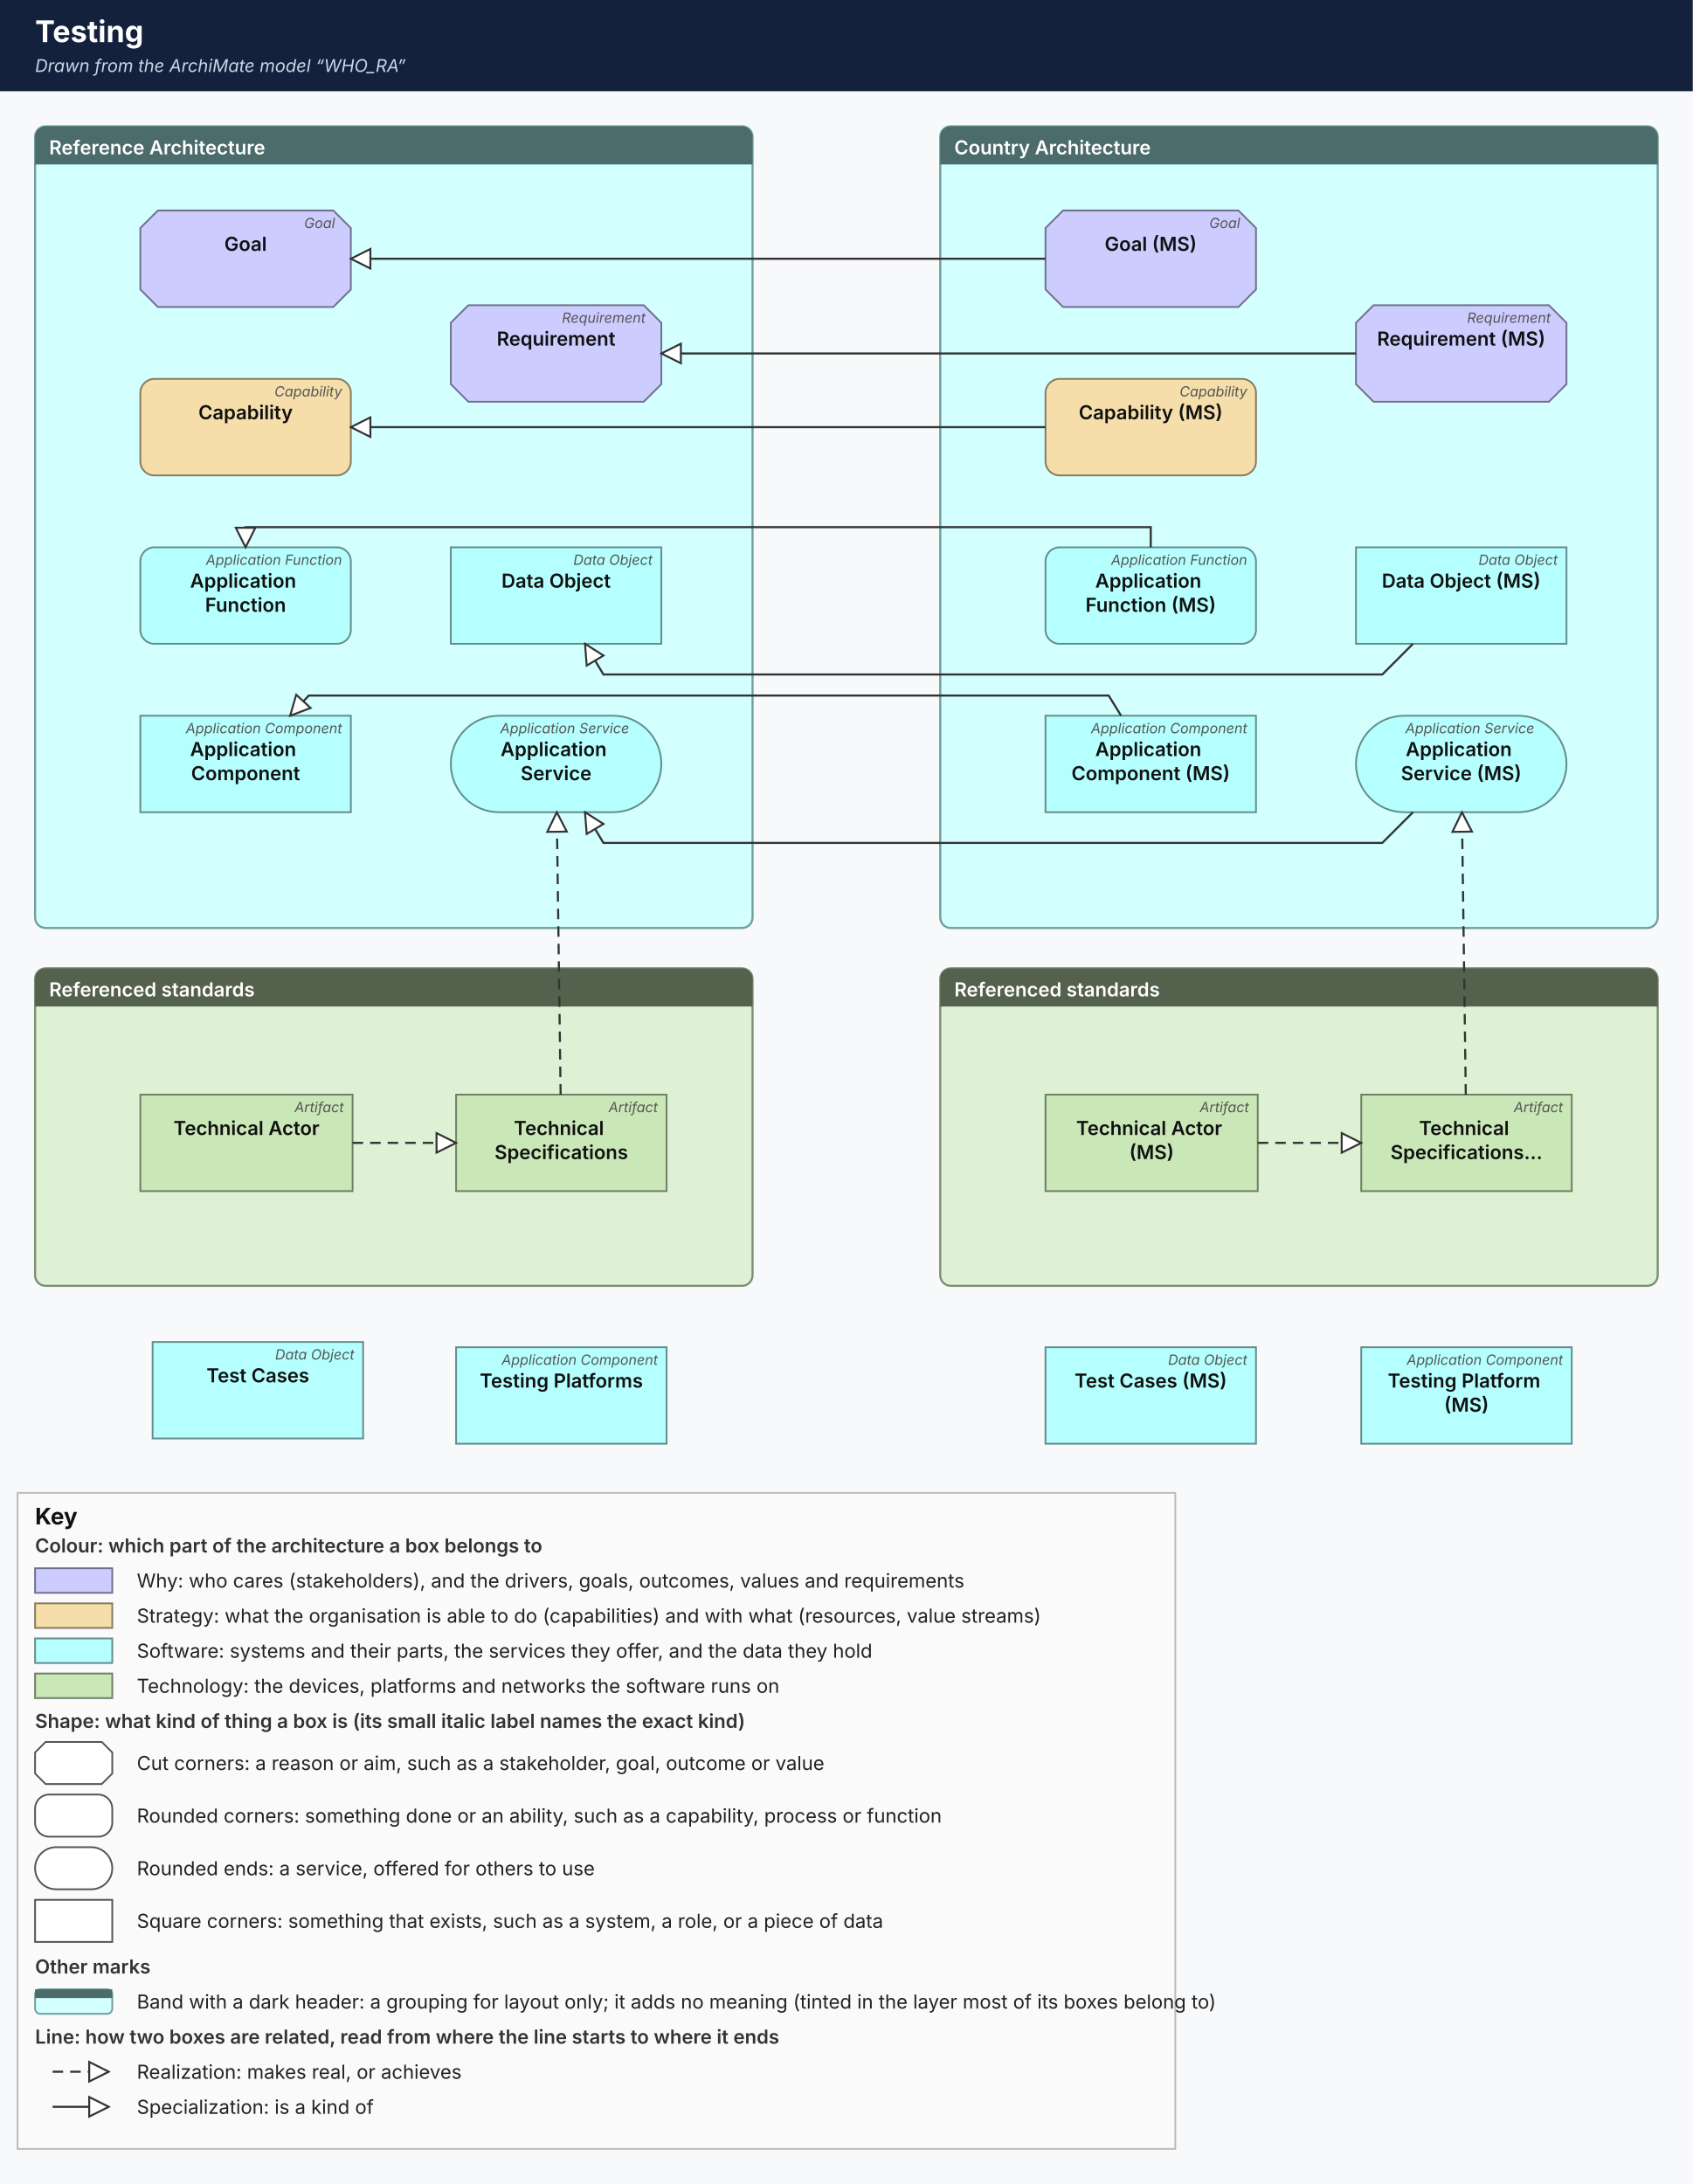
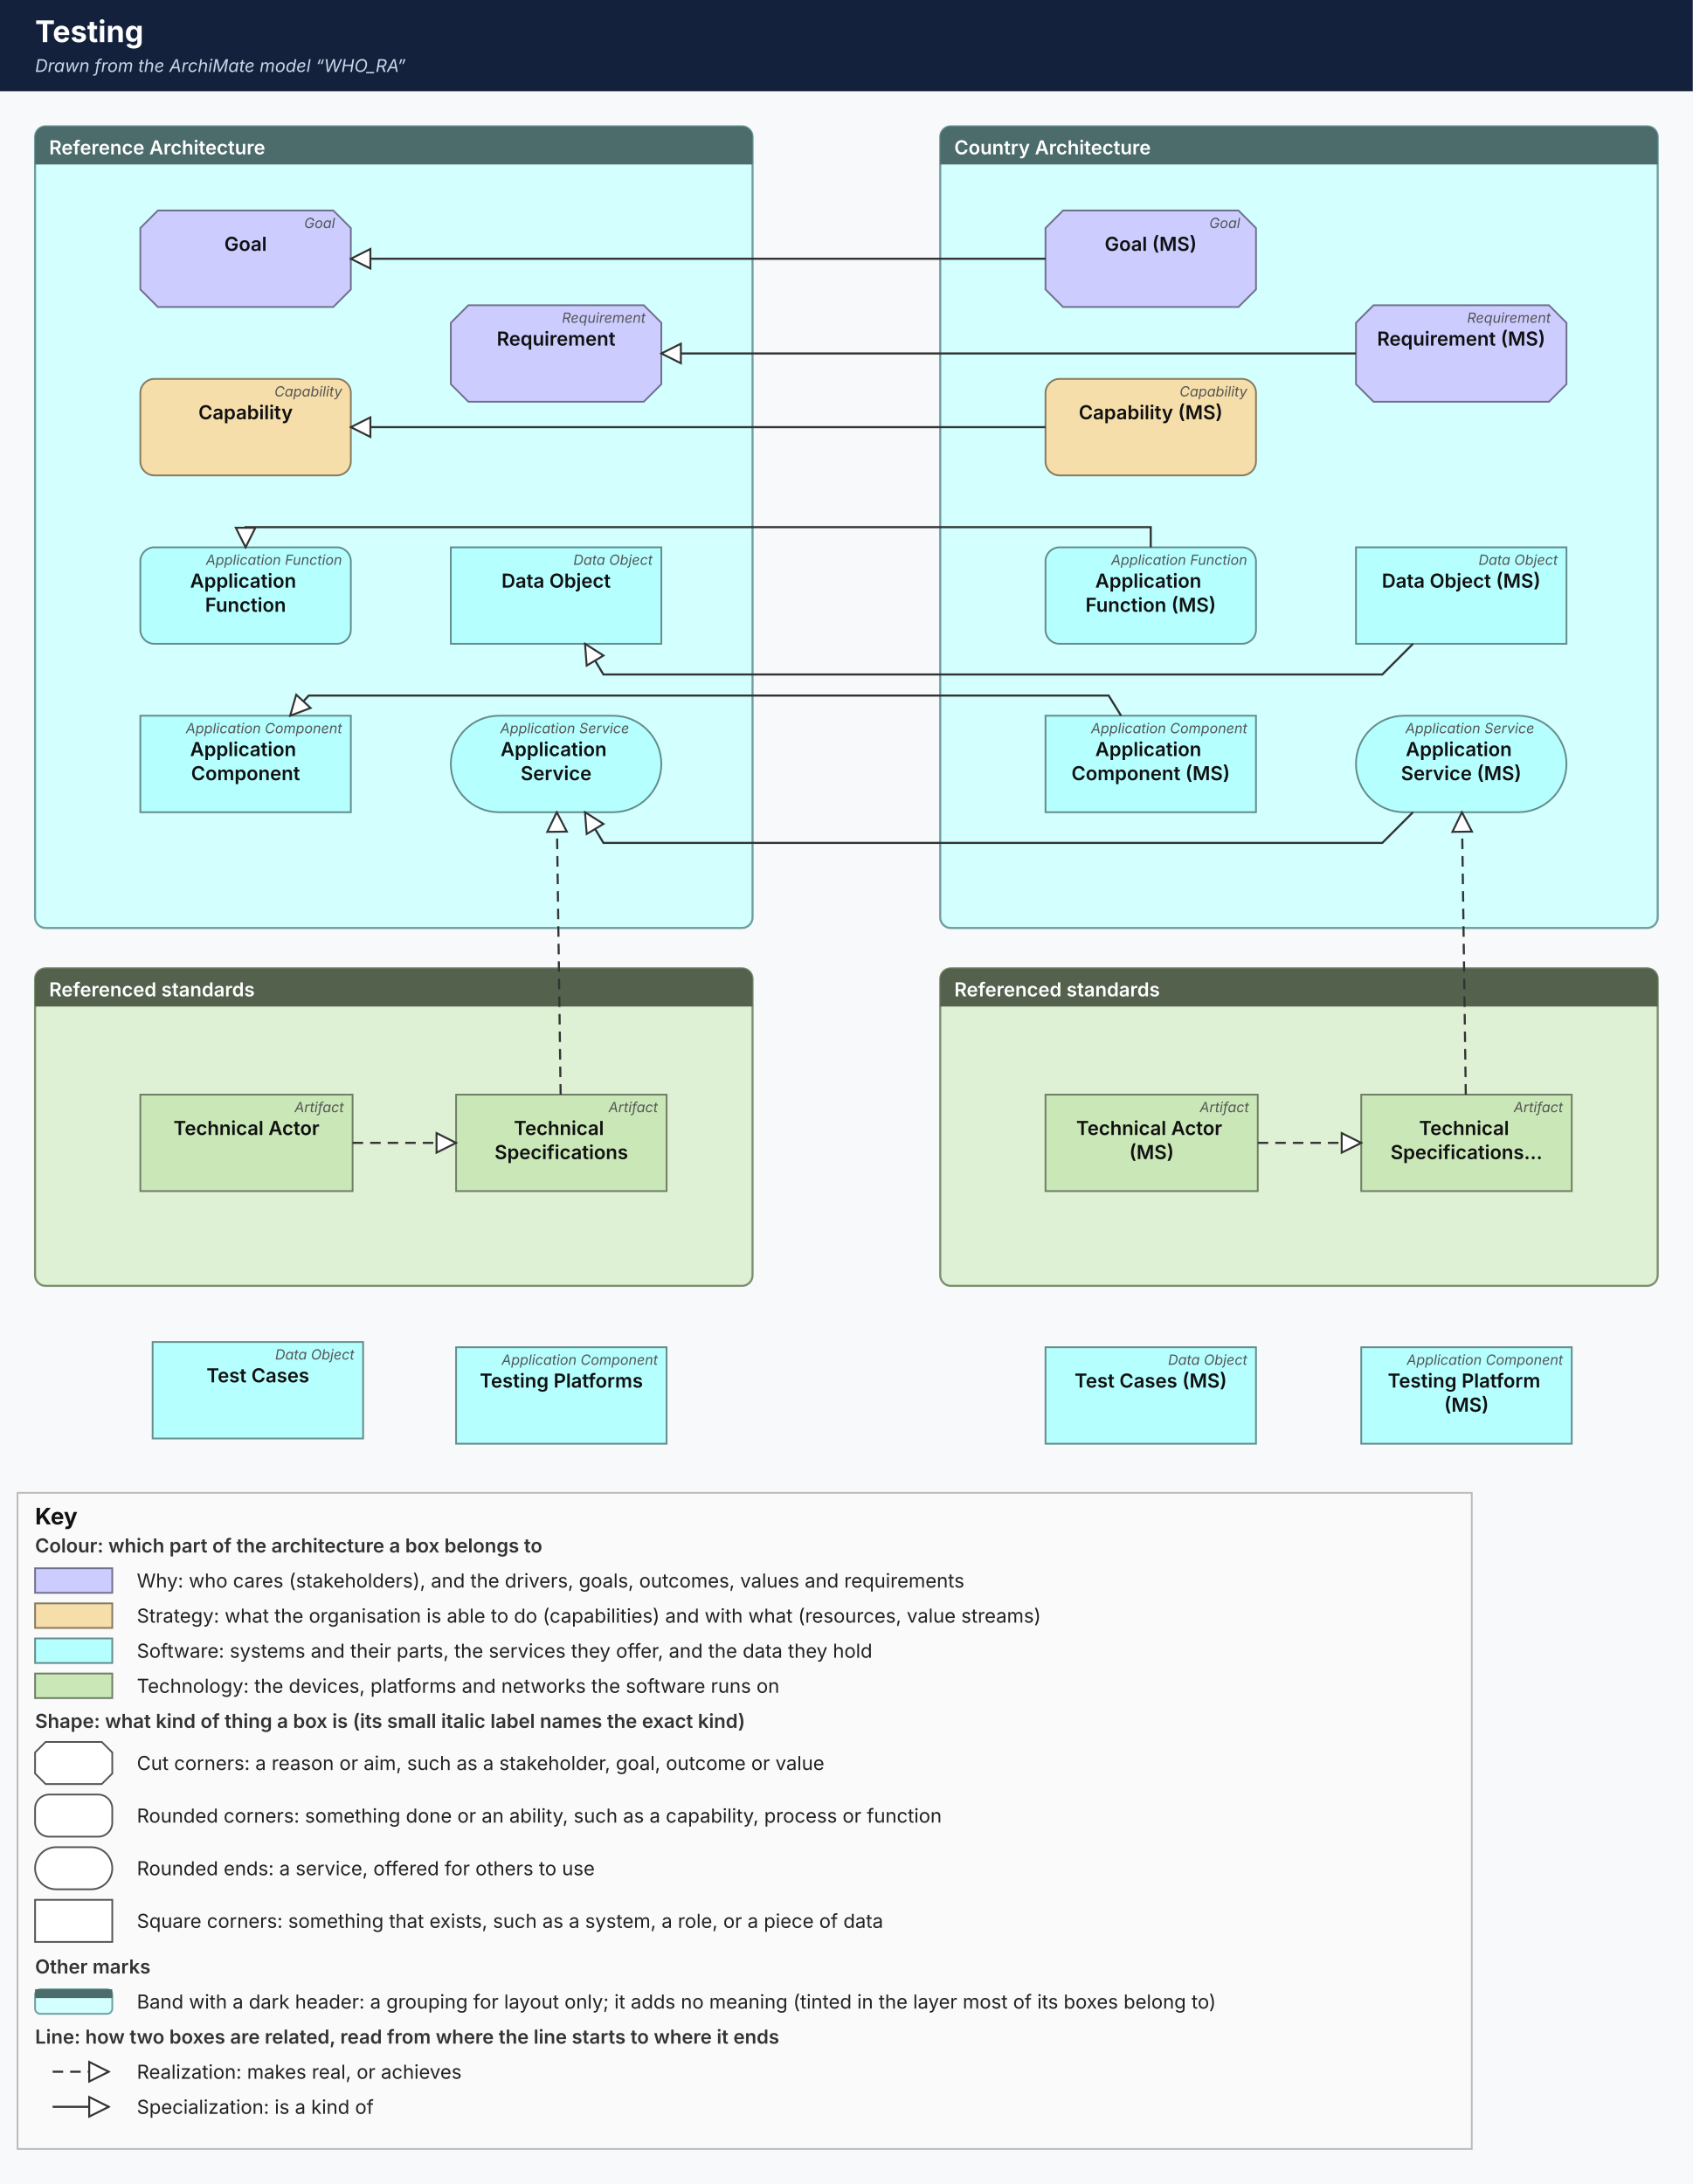
<svg xmlns="http://www.w3.org/2000/svg" viewBox="328 24 965 1245" width="965" height="1245" role="img" aria-labelledby="av-title">
  <style>
.av-name{font:600 11px Inter, "Segoe UI", system-ui, -apple-system, Helvetica, Arial, sans-serif;fill:#111}
.av-type{font:italic 8px Inter, "Segoe UI", system-ui, -apple-system, Helvetica, Arial, sans-serif;fill:#555}
.av-group{font:600 11px Inter, "Segoe UI", system-ui, -apple-system, Helvetica, Arial, sans-serif;fill:#333}
.av-note{font:10px Inter, "Segoe UI", system-ui, -apple-system, Helvetica, Arial, sans-serif;fill:#222}
.av-key{font:11px Inter, "Segoe UI", system-ui, -apple-system, Helvetica, Arial, sans-serif;fill:#222}
.av-keyh{font:600 11px Inter, "Segoe UI", system-ui, -apple-system, Helvetica, Arial, sans-serif;fill:#333}
.av-keyt{font:700 13px Inter, "Segoe UI", system-ui, -apple-system, Helvetica, Arial, sans-serif;fill:#111}
.av-rel{font:9px Inter, "Segoe UI", system-ui, -apple-system, Helvetica, Arial, sans-serif;fill:#333;paint-order:stroke;stroke:#fff;stroke-width:3px}
a:hover rect,a:hover polygon,a:focus rect,a:focus polygon{stroke:#06c;stroke-width:2.5}
</style>
  <defs>
    <marker id="arrow-open" viewBox="0 0 12 12" refX="11" refY="6" markerWidth="11" markerHeight="11" orient="auto-start-reverse" markerUnits="userSpaceOnUse">
      <path d="M1 1 L11 6 L1 11" fill="none" stroke="#333" stroke-width="1.3" />
    </marker>
    <marker id="arrow-filled" viewBox="0 0 12 12" refX="11" refY="6" markerWidth="11" markerHeight="11" orient="auto-start-reverse" markerUnits="userSpaceOnUse">
      <path d="M1 1 L11 6 L1 11 Z" fill="#333" />
    </marker>
    <marker id="arrow-small" viewBox="0 0 10 10" refX="9" refY="5" markerWidth="8" markerHeight="8" orient="auto-start-reverse" markerUnits="userSpaceOnUse">
      <path d="M1 1 L9 5 L1 9" fill="none" stroke="#333" stroke-width="1.2" />
    </marker>
    <marker id="triangle-hollow" viewBox="0 0 14 14" refX="13" refY="7" markerWidth="13" markerHeight="13" orient="auto-start-reverse" markerUnits="userSpaceOnUse">
      <path d="M1 1 L13 7 L1 13 Z" fill="#fff" stroke="#333" stroke-width="1.2" />
    </marker>
    <marker id="diamond-filled" viewBox="0 0 16 10" refX="1" refY="5" markerWidth="16" markerHeight="10" orient="auto-start-reverse" markerUnits="userSpaceOnUse">
      <path d="M1 5 L8 1 L15 5 L8 9 Z" fill="#333" />
    </marker>
    <marker id="diamond-hollow" viewBox="0 0 16 10" refX="1" refY="5" markerWidth="16" markerHeight="10" orient="auto-start-reverse" markerUnits="userSpaceOnUse">
      <path d="M1 5 L8 1 L15 5 L8 9 Z" fill="#fff" stroke="#333" stroke-width="1.2" />
    </marker>
    <marker id="dot" viewBox="0 0 8 8" refX="4" refY="4" markerWidth="7" markerHeight="7" orient="auto" markerUnits="userSpaceOnUse">
      <circle cx="4" cy="4" r="3.2" fill="#333" />
    </marker>
    <pattern id="missing" width="8" height="8" patternUnits="userSpaceOnUse" patternTransform="rotate(45)">
      <rect width="8" height="8" fill="#fff" />
      <line x1="0" y1="0" x2="0" y2="8" stroke="#d33" stroke-width="2" />
    </pattern>
  </defs>
  <rect x="328" y="24" width="965" height="1245" fill="#f8f9fb" />
  <rect x="328" y="24" width="965" height="52" fill="#14213d" />
  <text x="348" y="48" style="font:700 17px Inter, &quot;Segoe UI&quot;, system-ui, -apple-system, Helvetica, Arial, sans-serif;fill:#fff">Testing</text>
  <text x="348" y="65" style="font:italic 10px Inter, &quot;Segoe UI&quot;, system-ui, -apple-system, Helvetica, Arial, sans-serif;fill:#c9d6e6">Drawn from the ArchiMate model “WHO_RA”</text>
  <g class="av-g">
    <rect x="348" y="96" width="409" height="457" rx="6" fill="#d3ffff" stroke="#709e9e" stroke-width="1.2" />
    <path d="M348 102 a6 6 0 0 1 6 -6 h397 a6 6 0 0 1 6 6 v15.75 h-409 z" fill="#4c6b6b" />
    <text class="av-group" x="356" y="112" style="fill:#fff">Reference Architecture</text>
  </g>
  <a href="../../../en/dpi-h-ra/archimate/0.2.0/elements/application-function/" target="_top">
    <rect x="408" y="336" width="120" height="55" rx="8" fill="#b5ffff" stroke="#648c8c" stroke-width="1" />
    <text class="av-type" x="523" y="346" text-anchor="end">Application Function</text>
    <text class="av-name" x="468" y="359" text-anchor="middle">
      <tspan x="468" dy="0">Application</tspan>
      <tspan x="468" dy="13.75">Function</tspan>
    </text>
  </a>
  <a href="../../../en/dpi-h-ra/archimate/0.2.0/elements/capability/" target="_top">
    <rect x="408" y="240" width="120" height="55" rx="8" fill="#f5deaa" stroke="#877a5e" stroke-width="1" />
    <text class="av-type" x="523" y="250" text-anchor="end">Capability</text>
    <text class="av-name" x="468" y="263" text-anchor="middle">
      <tspan x="468" dy="0">Capability</tspan>
    </text>
  </a>
  <a href="../../../en/dpi-h-ra/archimate/0.2.0/elements/data-object/" target="_top">
    <rect x="585" y="336" width="120" height="55" fill="#b5ffff" stroke="#648c8c" stroke-width="1" />
    <text class="av-type" x="700" y="346" text-anchor="end">Data Object</text>
    <text class="av-name" x="645" y="359" text-anchor="middle">
      <tspan x="645" dy="0">Data Object</tspan>
    </text>
  </a>
  <a href="../../../en/dpi-h-ra/archimate/0.2.0/elements/goal/" target="_top">
    <polygon points="418,144 518,144 528,154 528,189 518,199 418,199 408,189 408,154" fill="#ccccff" stroke="#70708c" stroke-width="1" />
    <text class="av-type" x="519" y="154" text-anchor="end">Goal</text>
    <text class="av-name" x="468" y="167" text-anchor="middle">
      <tspan x="468" dy="0">Goal</tspan>
    </text>
  </a>
  <a href="../../../en/dpi-h-ra/archimate/0.2.0/elements/application-component/" target="_top">
    <rect x="408" y="432" width="120" height="55" fill="#b5ffff" stroke="#648c8c" stroke-width="1" />
    <text class="av-type" x="523" y="442" text-anchor="end">Application Component</text>
    <text class="av-name" x="468" y="455" text-anchor="middle">
      <tspan x="468" dy="0">Application</tspan>
      <tspan x="468" dy="13.75">Component</tspan>
    </text>
  </a>
  <a href="../../../en/dpi-h-ra/archimate/0.2.0/elements/application-service/" target="_top">
    <rect x="585" y="432" width="120" height="55" rx="27.5" fill="#b5ffff" stroke="#648c8c" stroke-width="1" />
    <text class="av-type" x="686.667" y="442" text-anchor="end">Application Service</text>
    <text class="av-name" x="645" y="455" text-anchor="middle">
      <tspan x="645" dy="0">Application</tspan>
      <tspan x="645" dy="13.75">Service</tspan>
    </text>
  </a>
  <a href="../../../en/dpi-h-ra/archimate/0.2.0/elements/requirement/" target="_top">
    <polygon points="595,198 695,198 705,208 705,243 695,253 595,253 585,243 585,208" fill="#ccccff" stroke="#70708c" stroke-width="1" />
    <text class="av-type" x="696" y="208" text-anchor="end">Requirement</text>
    <text class="av-name" x="645" y="221" text-anchor="middle">
      <tspan x="645" dy="0">Requirement</tspan>
    </text>
  </a>
  <g class="av-g">
    <rect x="348" y="576" width="409" height="181" rx="6" fill="#dff1d4" stroke="#7d8f71" stroke-width="1.2" />
    <path d="M348 582 a6 6 0 0 1 6 -6 h397 a6 6 0 0 1 6 6 v15.75 h-409 z" fill="#54614d" />
    <text class="av-group" x="356" y="592" style="fill:#fff">Referenced standards</text>
  </g>
  <a href="../../../en/dpi-h-ra/archimate/0.2.0/elements/technical-specifications/" target="_top">
    <rect x="588" y="648" width="120" height="55" fill="#c9e7b7" stroke="#6f7f65" stroke-width="1" />
    <text class="av-type" x="703" y="658" text-anchor="end">Artifact</text>
    <text class="av-name" x="648" y="671" text-anchor="middle">
      <tspan x="648" dy="0">Technical</tspan>
      <tspan x="648" dy="13.75">Specifications</tspan>
    </text>
  </a>
  <a href="../../../en/dpi-h-ra/archimate/0.2.0/elements/technical-actor/" target="_top">
    <rect x="408" y="648" width="121" height="55" fill="#c9e7b7" stroke="#6f7f65" stroke-width="1" />
    <text class="av-type" x="524" y="658" text-anchor="end">Artifact</text>
    <text class="av-name" x="468.5" y="671" text-anchor="middle">
      <tspan x="468.5" dy="0">Technical Actor</tspan>
    </text>
  </a>
  <g class="av-g">
    <rect x="864" y="96" width="409" height="457" rx="6" fill="#d3ffff" stroke="#709e9e" stroke-width="1.2" />
    <path d="M864 102 a6 6 0 0 1 6 -6 h397 a6 6 0 0 1 6 6 v15.75 h-409 z" fill="#4c6b6b" />
    <text class="av-group" x="872" y="112" style="fill:#fff">Country Architecture</text>
  </g>
  <a href="../../../en/dpi-h-ra/archimate/0.2.0/elements/application-function-ms/" target="_top">
    <rect x="924" y="336" width="120" height="55" rx="8" fill="#b5ffff" stroke="#648c8c" stroke-width="1" />
    <text class="av-type" x="1039" y="346" text-anchor="end">Application Function</text>
    <text class="av-name" x="984" y="359" text-anchor="middle">
      <tspan x="984" dy="0">Application</tspan>
      <tspan x="984" dy="13.75">Function (MS)</tspan>
    </text>
  </a>
  <a href="../../../en/dpi-h-ra/archimate/0.2.0/elements/capability-ms/" target="_top">
    <rect x="924" y="240" width="120" height="55" rx="8" fill="#f5deaa" stroke="#877a5e" stroke-width="1" />
    <text class="av-type" x="1039" y="250" text-anchor="end">Capability</text>
    <text class="av-name" x="984" y="263" text-anchor="middle">
      <tspan x="984" dy="0">Capability (MS)</tspan>
    </text>
  </a>
  <a href="../../../en/dpi-h-ra/archimate/0.2.0/elements/data-object-ms/" target="_top">
    <rect x="1101" y="336" width="120" height="55" fill="#b5ffff" stroke="#648c8c" stroke-width="1" />
    <text class="av-type" x="1216" y="346" text-anchor="end">Data Object</text>
    <text class="av-name" x="1161" y="359" text-anchor="middle">
      <tspan x="1161" dy="0">Data Object (MS)</tspan>
    </text>
  </a>
  <a href="../../../en/dpi-h-ra/archimate/0.2.0/elements/goal-ms/" target="_top">
    <polygon points="934,144 1034,144 1044,154 1044,189 1034,199 934,199 924,189 924,154" fill="#ccccff" stroke="#70708c" stroke-width="1" />
    <text class="av-type" x="1035" y="154" text-anchor="end">Goal</text>
    <text class="av-name" x="984" y="167" text-anchor="middle">
      <tspan x="984" dy="0">Goal (MS)</tspan>
    </text>
  </a>
  <a href="../../../en/dpi-h-ra/archimate/0.2.0/elements/application-component-ms/" target="_top">
    <rect x="924" y="432" width="120" height="55" fill="#b5ffff" stroke="#648c8c" stroke-width="1" />
    <text class="av-type" x="1039" y="442" text-anchor="end">Application Component</text>
    <text class="av-name" x="984" y="455" text-anchor="middle">
      <tspan x="984" dy="0">Application</tspan>
      <tspan x="984" dy="13.75">Component (MS)</tspan>
    </text>
  </a>
  <a href="../../../en/dpi-h-ra/archimate/0.2.0/elements/application-service-ms/" target="_top">
    <rect x="1101" y="432" width="120" height="55" rx="27.5" fill="#b5ffff" stroke="#648c8c" stroke-width="1" />
    <text class="av-type" x="1202.667" y="442" text-anchor="end">Application Service</text>
    <text class="av-name" x="1161" y="455" text-anchor="middle">
      <tspan x="1161" dy="0">Application</tspan>
      <tspan x="1161" dy="13.75">Service (MS)</tspan>
    </text>
  </a>
  <a href="../../../en/dpi-h-ra/archimate/0.2.0/elements/requirement-ms/" target="_top">
    <polygon points="1111,198 1211,198 1221,208 1221,243 1211,253 1111,253 1101,243 1101,208" fill="#ccccff" stroke="#70708c" stroke-width="1" />
    <text class="av-type" x="1212" y="208" text-anchor="end">Requirement</text>
    <text class="av-name" x="1161" y="221" text-anchor="middle">
      <tspan x="1161" dy="0">Requirement (MS)</tspan>
    </text>
  </a>
  <g class="av-g">
    <rect x="864" y="576" width="409" height="181" rx="6" fill="#dff1d4" stroke="#7d8f71" stroke-width="1.2" />
    <path d="M864 582 a6 6 0 0 1 6 -6 h397 a6 6 0 0 1 6 6 v15.75 h-409 z" fill="#54614d" />
    <text class="av-group" x="872" y="592" style="fill:#fff">Referenced standards</text>
  </g>
  <a href="../../../en/dpi-h-ra/archimate/0.2.0/elements/technical-specifications-ms/" target="_top">
    <rect x="1104" y="648" width="120" height="55" fill="#c9e7b7" stroke="#6f7f65" stroke-width="1" />
    <text class="av-type" x="1219" y="658" text-anchor="end">Artifact</text>
    <text class="av-name" x="1164" y="671" text-anchor="middle">
      <tspan x="1164" dy="0">Technical</tspan>
      <tspan x="1164" dy="13.75">Specifications…</tspan>
    </text>
  </a>
  <a href="../../../en/dpi-h-ra/archimate/0.2.0/elements/technical-actor-ms/" target="_top">
    <rect x="924" y="648" width="121" height="55" fill="#c9e7b7" stroke="#6f7f65" stroke-width="1" />
    <text class="av-type" x="1040" y="658" text-anchor="end">Artifact</text>
    <text class="av-name" x="984.5" y="671" text-anchor="middle">
      <tspan x="984.5" dy="0">Technical Actor</tspan>
      <tspan x="984.5" dy="13.75">(MS)</tspan>
    </text>
  </a>
  <a href="../../../en/dpi-h-ra/archimate/0.2.0/elements/testing-platforms/" target="_top">
    <rect x="588" y="792" width="120" height="55" fill="#b5ffff" stroke="#648c8c" stroke-width="1" />
    <text class="av-type" x="703" y="802" text-anchor="end">Application Component</text>
    <text class="av-name" x="648" y="815" text-anchor="middle">
      <tspan x="648" dy="0">Testing Platforms</tspan>
    </text>
  </a>
  <a href="../../../en/dpi-h-ra/archimate/0.2.0/elements/testing-platform-ms/" target="_top">
    <rect x="1104" y="792" width="120" height="55" fill="#b5ffff" stroke="#648c8c" stroke-width="1" />
    <text class="av-type" x="1219" y="802" text-anchor="end">Application Component</text>
    <text class="av-name" x="1164" y="815" text-anchor="middle">
      <tspan x="1164" dy="0">Testing Platform</tspan>
      <tspan x="1164" dy="13.75">(MS)</tspan>
    </text>
  </a>
  <a href="../../../en/dpi-h-ra/archimate/0.2.0/elements/test-cases/" target="_top">
    <rect x="415" y="789" width="120" height="55" fill="#b5ffff" stroke="#648c8c" stroke-width="1" />
    <text class="av-type" x="530" y="799" text-anchor="end">Data Object</text>
    <text class="av-name" x="475" y="812" text-anchor="middle">
      <tspan x="475" dy="0">Test Cases</tspan>
    </text>
  </a>
  <a href="../../../en/dpi-h-ra/archimate/0.2.0/elements/test-cases-ms/" target="_top">
    <rect x="924" y="792" width="120" height="55" fill="#b5ffff" stroke="#648c8c" stroke-width="1" />
    <text class="av-type" x="1039" y="802" text-anchor="end">Data Object</text>
    <text class="av-name" x="984" y="815" text-anchor="middle">
      <tspan x="984" dy="0">Test Cases (MS)</tspan>
    </text>
  </a>
  <a href="../../../en/dpi-h-ra/archimate/0.2.0/relationships/id-8dee45df7bc0451583511918ab632b6c/" target="_top">
    <path d="M647.6 648 L645.4 487" fill="none" stroke="#333" stroke-width="1.2" stroke-dasharray="6 4" marker-end="url(#triangle-hollow)" />
    <path d="M647.6 648 L645.4 487" fill="none" stroke="transparent" stroke-width="8" />
  </a>
  <a href="../../../en/dpi-h-ra/archimate/0.2.0/relationships/id-d043aec9e21c465695bc4c14d2ffa68d/" target="_top">
    <path d="M529 675.5 L588 675.5" fill="none" stroke="#333" stroke-width="1.2" stroke-dasharray="6 4" marker-end="url(#triangle-hollow)" />
    <path d="M529 675.5 L588 675.5" fill="none" stroke="transparent" stroke-width="8" />
  </a>
  <a href="../../../en/dpi-h-ra/archimate/0.2.0/relationships/id-fe6d43871e7c41c5a769e2c4cc65d5ab/" target="_top">
    <path d="M984 336 L984 324.5 L468 324.5 L468 336" fill="none" stroke="#333" stroke-width="1.2" marker-end="url(#triangle-hollow)" />
    <path d="M984 336 L984 324.5 L468 324.5 L468 336" fill="none" stroke="transparent" stroke-width="8" />
  </a>
  <a href="../../../en/dpi-h-ra/archimate/0.2.0/relationships/id-ed0869ffb3d3457089cebe5a88b51bdb/" target="_top">
    <path d="M924 267.5 L528 267.5" fill="none" stroke="#333" stroke-width="1.2" marker-end="url(#triangle-hollow)" />
    <path d="M924 267.5 L528 267.5" fill="none" stroke="transparent" stroke-width="8" />
  </a>
  <a href="../../../en/dpi-h-ra/archimate/0.2.0/relationships/id-66cfd8ca740a420e8dd366ce571d62ec/" target="_top">
    <path d="M1133.5 391 L1116 408.5 L672 408.5 L661.5 391" fill="none" stroke="#333" stroke-width="1.2" marker-end="url(#triangle-hollow)" />
    <path d="M1133.5 391 L1116 408.5 L672 408.5 L661.5 391" fill="none" stroke="transparent" stroke-width="8" />
  </a>
  <a href="../../../en/dpi-h-ra/archimate/0.2.0/relationships/id-87289d4072804d77abe5289b62433564/" target="_top">
    <path d="M924 171.5 L528 171.5" fill="none" stroke="#333" stroke-width="1.2" marker-end="url(#triangle-hollow)" />
    <path d="M924 171.5 L528 171.5" fill="none" stroke="transparent" stroke-width="8" />
  </a>
  <a href="../../../en/dpi-h-ra/archimate/0.2.0/relationships/id-71b07327f68746b48d58e7f5b27bba19/" target="_top">
    <path d="M967.1 432 L960 420.5 L504 420.5 L493.4 432" fill="none" stroke="#333" stroke-width="1.2" marker-end="url(#triangle-hollow)" />
    <path d="M967.1 432 L960 420.5 L504 420.5 L493.4 432" fill="none" stroke="transparent" stroke-width="8" />
  </a>
  <a href="../../../en/dpi-h-ra/archimate/0.2.0/relationships/id-b849784009744f58b2c55cda1263eaf4/" target="_top">
    <path d="M1133.5 487 L1116 504.5 L672 504.5 L661.5 487" fill="none" stroke="#333" stroke-width="1.2" marker-end="url(#triangle-hollow)" />
    <path d="M1133.5 487 L1116 504.5 L672 504.5 L661.5 487" fill="none" stroke="transparent" stroke-width="8" />
  </a>
  <a href="../../../en/dpi-h-ra/archimate/0.2.0/relationships/id-5c12f89c54ec4ed28bdf9b8d3da3fdd2/" target="_top">
    <path d="M1101 225.5 L705 225.5" fill="none" stroke="#333" stroke-width="1.2" marker-end="url(#triangle-hollow)" />
    <path d="M1101 225.5 L705 225.5" fill="none" stroke="transparent" stroke-width="8" />
  </a>
  <a href="../../../en/dpi-h-ra/archimate/0.2.0/relationships/id-f74863c5e1344fe681154c90fe8536bd/" target="_top">
    <path d="M1163.6 648 L1161.4 487" fill="none" stroke="#333" stroke-width="1.2" stroke-dasharray="6 4" marker-end="url(#triangle-hollow)" />
    <path d="M1163.6 648 L1161.4 487" fill="none" stroke="transparent" stroke-width="8" />
  </a>
  <a href="../../../en/dpi-h-ra/archimate/0.2.0/relationships/id-1f970f80ec094de180cf95899e8fb3ff/" target="_top">
    <path d="M1045 675.5 L1104 675.5" fill="none" stroke="#333" stroke-width="1.2" stroke-dasharray="6 4" marker-end="url(#triangle-hollow)" />
    <path d="M1045 675.5 L1104 675.5" fill="none" stroke="transparent" stroke-width="8" />
  </a>
  <g class="av-legend">
-     <rect x="338" y="875" width="660" height="374" fill="#fafafa" stroke="#bbb" />
+     <rect x="338" y="875" width="829" height="374" fill="#fafafa" stroke="#bbb" />
    <text class="av-keyt" x="348" y="893">Key</text>
    <text class="av-keyh" x="348" y="909">Colour: which part of the architecture a box belongs to</text>
    <rect x="348" y="918" width="44" height="14" fill="#ccccff" stroke="#70708c" />
    <text class="av-key" x="406" y="929">Why: who cares (stakeholders), and the drivers, goals, outcomes, values and requirements</text>
    <rect x="348" y="938" width="44" height="14" fill="#f5deaa" stroke="#877a5e" />
    <text class="av-key" x="406" y="949">Strategy: what the organisation is able to do (capabilities) and with what (resources, value streams)</text>
    <rect x="348" y="958" width="44" height="14" fill="#b5ffff" stroke="#648c8c" />
    <text class="av-key" x="406" y="969">Software: systems and their parts, the services they offer, and the data they hold</text>
    <rect x="348" y="978" width="44" height="14" fill="#c9e7b7" stroke="#6f7f65" />
    <text class="av-key" x="406" y="989">Technology: the devices, platforms and networks the software runs on</text>
    <text class="av-keyh" x="348" y="1009">Shape: what kind of thing a box is (its small italic label names the exact kind)</text>
    <polygon points="354,1017 386,1017 392,1023 392,1035 386,1041 354,1041 348,1035 348,1023" fill="#fff" stroke="#555" />
    <text class="av-key" x="406" y="1033">Cut corners: a reason or aim, such as a stakeholder, goal, outcome or value</text>
    <rect x="348" y="1047" width="44" height="24" rx="8" fill="#fff" stroke="#555" />
    <text class="av-key" x="406" y="1063">Rounded corners: something done or an ability, such as a capability, process or function</text>
    <rect x="348" y="1077" width="44" height="24" rx="12" fill="#fff" stroke="#555" />
    <text class="av-key" x="406" y="1093">Rounded ends: a service, offered for others to use</text>
    <rect x="348" y="1107" width="44" height="24" fill="#fff" stroke="#555" />
    <text class="av-key" x="406" y="1123">Square corners: something that exists, such as a system, a role, or a piece of data</text>
    <text class="av-keyh" x="348" y="1149">Other marks</text>
    <rect x="348" y="1158" width="44" height="14" rx="3" fill="#d3ffff" stroke="#709e9e" />
    <rect x="348" y="1158" width="44" height="5" fill="#4c6b6b" />
    <text class="av-key" x="406" y="1169">Band with a dark header: a grouping for layout only; it adds no meaning (tinted in the layer most of its boxes belong to)</text>
    <text class="av-keyh" x="348" y="1189">Line: how two boxes are related, read from where the line starts to where it ends</text>
    <path d="M358 1205 L390 1205" fill="none" stroke="#333" stroke-width="1.2" stroke-dasharray="6 4" marker-end="url(#triangle-hollow)" />
    <text class="av-key" x="406" y="1209">Realization: makes real, or achieves</text>
    <path d="M358 1225 L390 1225" fill="none" stroke="#333" stroke-width="1.2" marker-end="url(#triangle-hollow)" />
    <text class="av-key" x="406" y="1229">Specialization: is a kind of</text>
  </g>
</svg>
